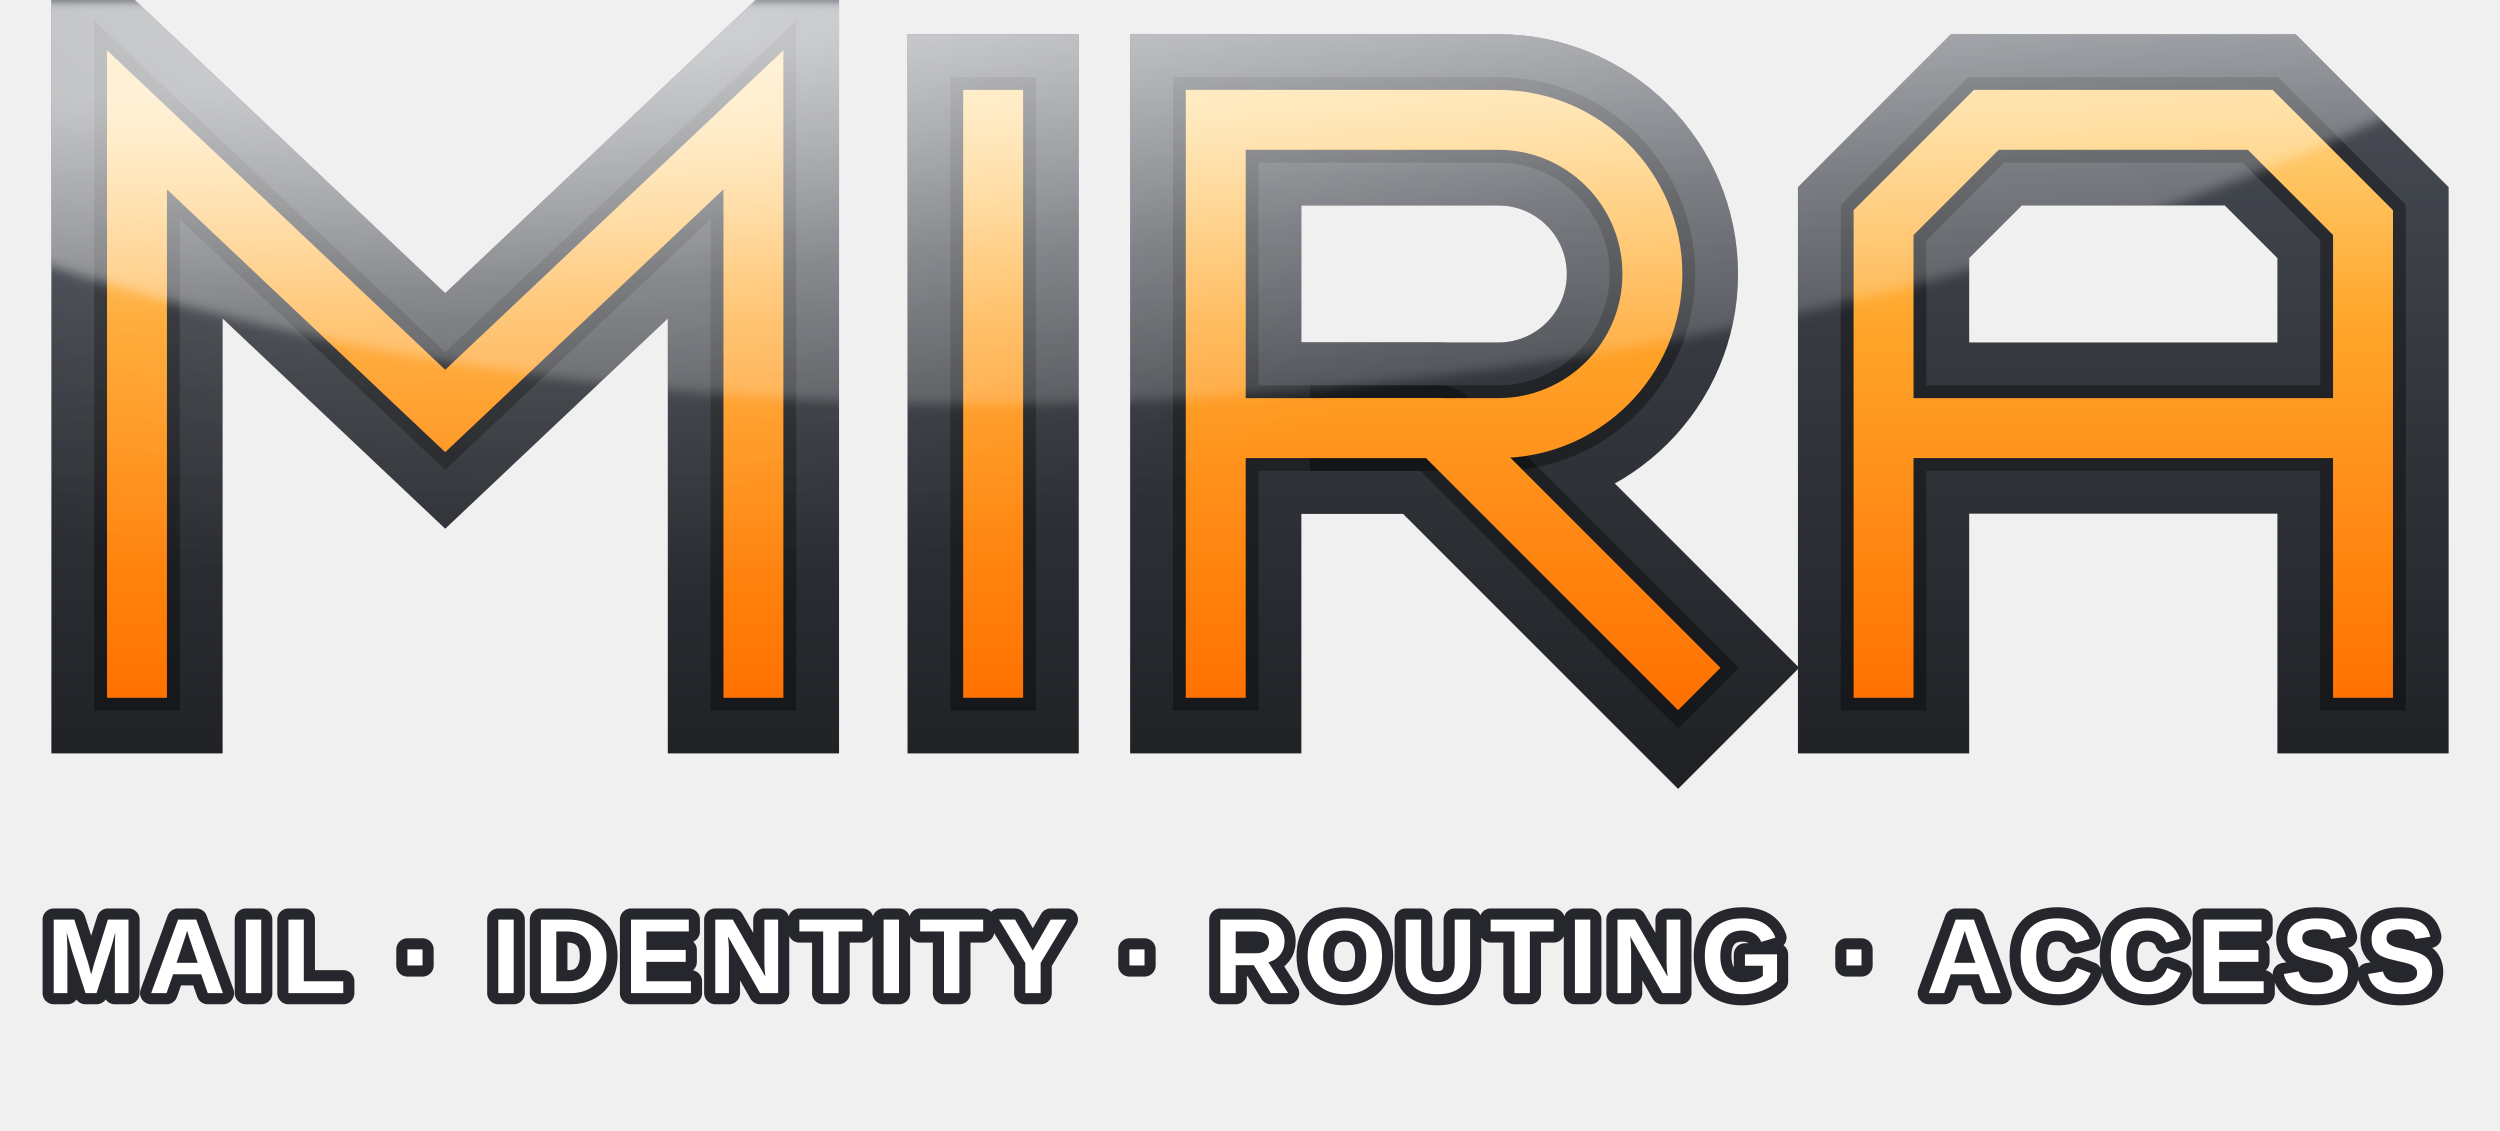
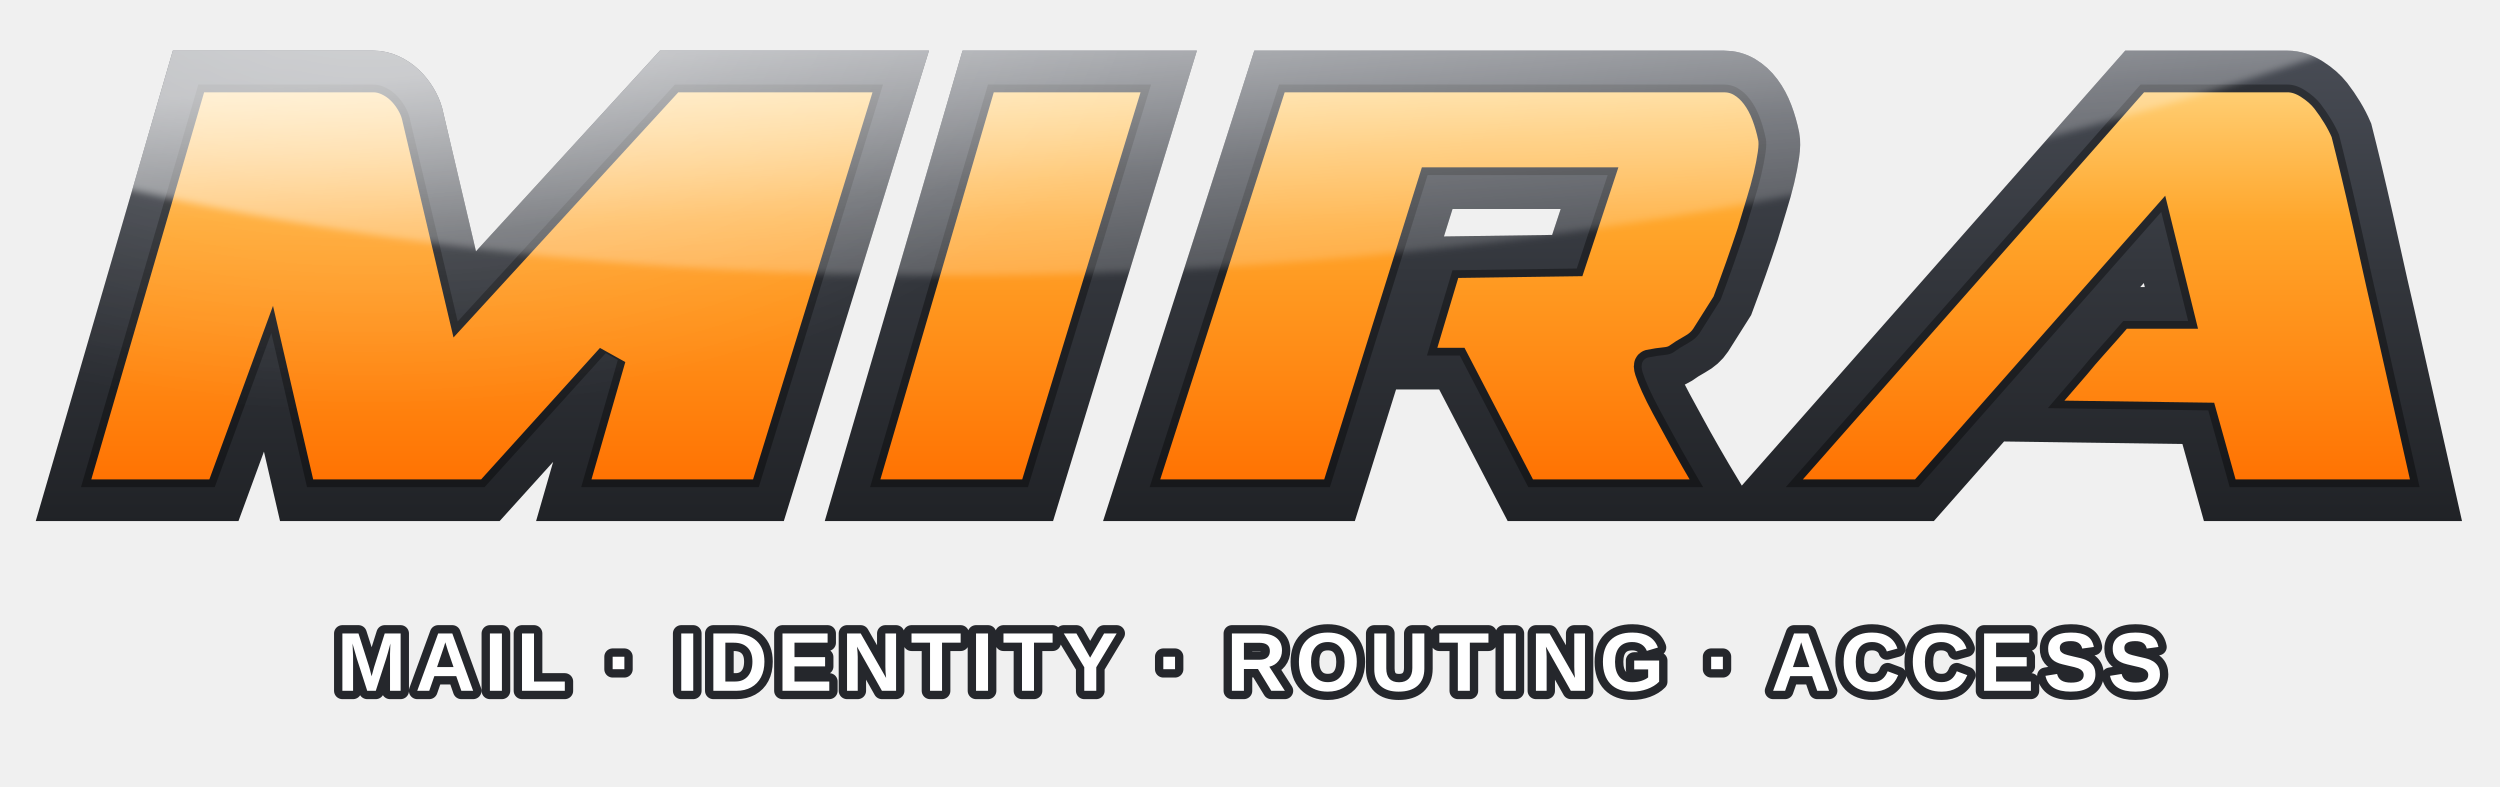
- <svg xmlns="http://www.w3.org/2000/svg" viewBox="8 14 292 132" role="img" aria-label="MIRA – Mail · Identity · Routing · Access">
+ <svg xmlns="http://www.w3.org/2000/svg" viewBox="8.0 14 419.8 132" role="img" aria-label="MIRA – Mail · Identity · Routing · Access">
  <defs>
-     <g id="b" fill="none" stroke-linecap="square" stroke-linejoin="miter" stroke-miterlimit="10">
-       <path d="M24 92V28L60 62L96 28V92" />
-       <path d="M124 28V92" />
-       <path d="M150 92V28H183A18 18 0 0 1 183 64H150" />
-       <path d="M166 64H176L204 92" stroke-linejoin="round" />
-       <path d="M228 92V40L240 28H272L284 40V92M228 64H284" />
-     </g>
+     <path id="b" d="M20 97L40.40 27L70.70 27Q71.90 27 73.10 27.55Q74.30 28.10 75.25 29Q76.20 29.90 76.90 31.05Q77.60 32.20 77.90 33.30L85.50 65.50L120.80 27L157.90 27L136.30 97L104 97L110.60 74.10L89.90 97L58.60 97L53.30 74.10L44.90 97ZM181.50 97L152.50 97L173 27L202.90 27ZM232.20 97L199.40 97L221.90 27L297.50 27Q299.10 27 300.45 27.80Q301.80 28.60 302.85 30Q303.90 31.40 304.60 33.25Q305.30 35.10 305.70 37.10L305.70 37.10Q305.90 38.10 305.65 39.85Q305.40 41.60 304.90 43.70Q304.40 45.80 303.65 48.20Q302.90 50.60 302.20 53L302.20 53Q300.40 58.50 298 64.90L298 64.90L294.40 70.60Q293.60 71.80 292.15 72.60Q290.70 73.40 289.60 74.20L289.60 74.20Q288.80 74.70 287.65 74.80Q286.50 74.90 285 75.20L285 75.20Q284.70 75.30 285 76.25Q285.30 77.20 286 78.75Q286.70 80.30 287.75 82.25Q288.80 84.20 289.90 86.20L289.90 86.20Q292.50 91 296.10 97L296.10 97L263.90 97L252.40 74.90L246 74.90L251 58.20L271.90 57.90L276.30 44.60L248.60 44.60L232.20 97ZM330.70 97L305.20 97L366.90 27L392.10 27Q393.90 27 395.70 28.15Q397.50 29.30 398.60 30.70L398.60 30.70Q399.60 32 400.45 33.40Q401.30 34.80 401.90 36.20L401.90 36.20Q402 36.60 402.70 39.40Q403.40 42.20 404.40 46.50Q405.40 50.80 406.60 56.25Q407.80 61.70 409.10 67.30L409.10 67.30Q412.10 80.50 415.80 97L415.80 97L381.50 97L377.90 84.10L349.30 83.70Q353.30 79 356.60 75.20L356.60 75.20Q357.90 73.60 359.25 72.10Q360.60 70.60 361.65 69.40Q362.70 68.20 363.35 67.45Q364 66.70 364 66.70L364 66.70L373.90 66.70L370.30 52.10L330.70 97Z" />
    <linearGradient id="rahmen" x1="0" y1="18" x2="0" y2="102" gradientUnits="userSpaceOnUse">
      <stop offset="0" stop-color="#4b4f58" />
      <stop offset=".5" stop-color="#33363c" />
      <stop offset="1" stop-color="#202226" />
    </linearGradient>
    <linearGradient id="seele" x1="0" y1="26" x2="0" y2="96" gradientUnits="userSpaceOnUse">
      <stop offset="0" stop-color="#ffd27a" />
      <stop offset=".35" stop-color="#ffa62b" />
      <stop offset="1" stop-color="#ff7000" />
    </linearGradient>
    <radialGradient id="sonne" cx="70" cy="10" r="190" gradientUnits="userSpaceOnUse" gradientTransform="translate(70 10) scale(1 .55) translate(-70 -10)">
      <stop offset="0" stop-color="#fff" stop-opacity=".6" />
      <stop offset=".35" stop-color="#fff" stop-opacity=".22" />
      <stop offset=".7" stop-color="#fff" stop-opacity="0" />
    </radialGradient>
    <linearGradient id="spiegel" x1="0" y1="14" x2="0" y2="62" gradientUnits="userSpaceOnUse">
      <stop offset="0" stop-color="#fff" stop-opacity=".62" />
      <stop offset=".55" stop-color="#fff" stop-opacity=".3" />
      <stop offset="1" stop-color="#fff" stop-opacity=".14" />
    </linearGradient>
-     <filter id="bogenweich" filterUnits="userSpaceOnUse" x="-100" y="-200" width="520" height="350">
+     <filter id="bogenweich" filterUnits="userSpaceOnUse" x="-100" y="-300" width="700" height="450">
      <feGaussianBlur stdDeviation=".7" />
    </filter>
-     <mask id="form" maskUnits="userSpaceOnUse" x="0" y="0" width="320" height="150">
-       <use href="#b" stroke="#fff" stroke-width="20" />
+     <mask id="form" maskUnits="userSpaceOnUse" x="-50" y="0" width="600" height="150">
+       <use href="#b" fill="#fff" stroke="#fff" stroke-width="9" stroke-linejoin="miter" />
    </mask>
-     <mask id="kern" maskUnits="userSpaceOnUse" x="0" y="0" width="320" height="150">
-       <use href="#b" stroke="#fff" stroke-width="7" />
+     <mask id="fase" maskUnits="userSpaceOnUse" x="-50" y="0" width="600" height="150">
+       <use href="#b" fill="#fff" stroke="#000" stroke-width="2.4" stroke-linejoin="miter" />
+     </mask>
+     <mask id="kern" maskUnits="userSpaceOnUse" x="-50" y="0" width="600" height="150">
+       <use href="#b" fill="#fff" stroke="#000" stroke-width="5" stroke-linejoin="miter" />
    </mask>
  </defs>
-   <use href="#b" stroke="url(#rahmen)" stroke-width="20" />
-   <use href="#b" stroke="#000" stroke-opacity=".35" stroke-width="10" />
+   <use href="#b" fill="url(#rahmen)" stroke="url(#rahmen)" stroke-width="9" stroke-linejoin="miter" />
+   <use href="#b" fill="#000" fill-opacity=".35" mask="url(#fase)" />
  <g mask="url(#kern)">
-     <use href="#b" stroke="#b54a00" stroke-width="9" />
-     <use href="#b" stroke="url(#seele)" stroke-width="9" transform="translate(0 .9)" />
+     <use href="#b" fill="#b54a00" />
+     <use href="#b" fill="url(#seele)" transform="translate(0 .9)" />
  </g>
-   <rect x="0" y="0" width="320" height="110" fill="url(#sonne)" opacity=".6" mask="url(#form)" />
+   <rect x="-50" y="0" width="600" height="110" fill="url(#sonne)" opacity=".6" mask="url(#form)" />
  <g mask="url(#form)">
-     <ellipse cx="150" cy="-62" rx="230" ry="122" transform="rotate(-5 150 -62)" fill="url(#spiegel)" filter="url(#bogenweich)" />
+     <ellipse cx="218" cy="-110" rx="357" ry="168" transform="rotate(-5 218 -110)" fill="url(#spiegel)" filter="url(#bogenweich)" />
  </g>
-   <text x="153" y="130" text-anchor="middle" textLength="262" lengthAdjust="spacing" font-family="'Segoe UI Semibold','Segoe UI',Arial,Helvetica,sans-serif" font-size="12.5" font-weight="600" fill="#ffffff" stroke="#25272c" stroke-width="2.6" stroke-linejoin="round" paint-order="stroke" letter-spacing="1.5">MAIL · IDENTITY · ROUTING · ACCESS</text>
+   <text x="217.9" y="130" text-anchor="middle" textLength="390" lengthAdjust="spacing" font-family="'Segoe UI Semibold','Segoe UI',Arial,Helvetica,sans-serif" font-size="14" font-weight="600" fill="#ffffff" stroke="#25272c" stroke-width="2.8" stroke-linejoin="round" paint-order="stroke" letter-spacing="1.5">MAIL · IDENTITY · ROUTING · ACCESS</text>
</svg>
